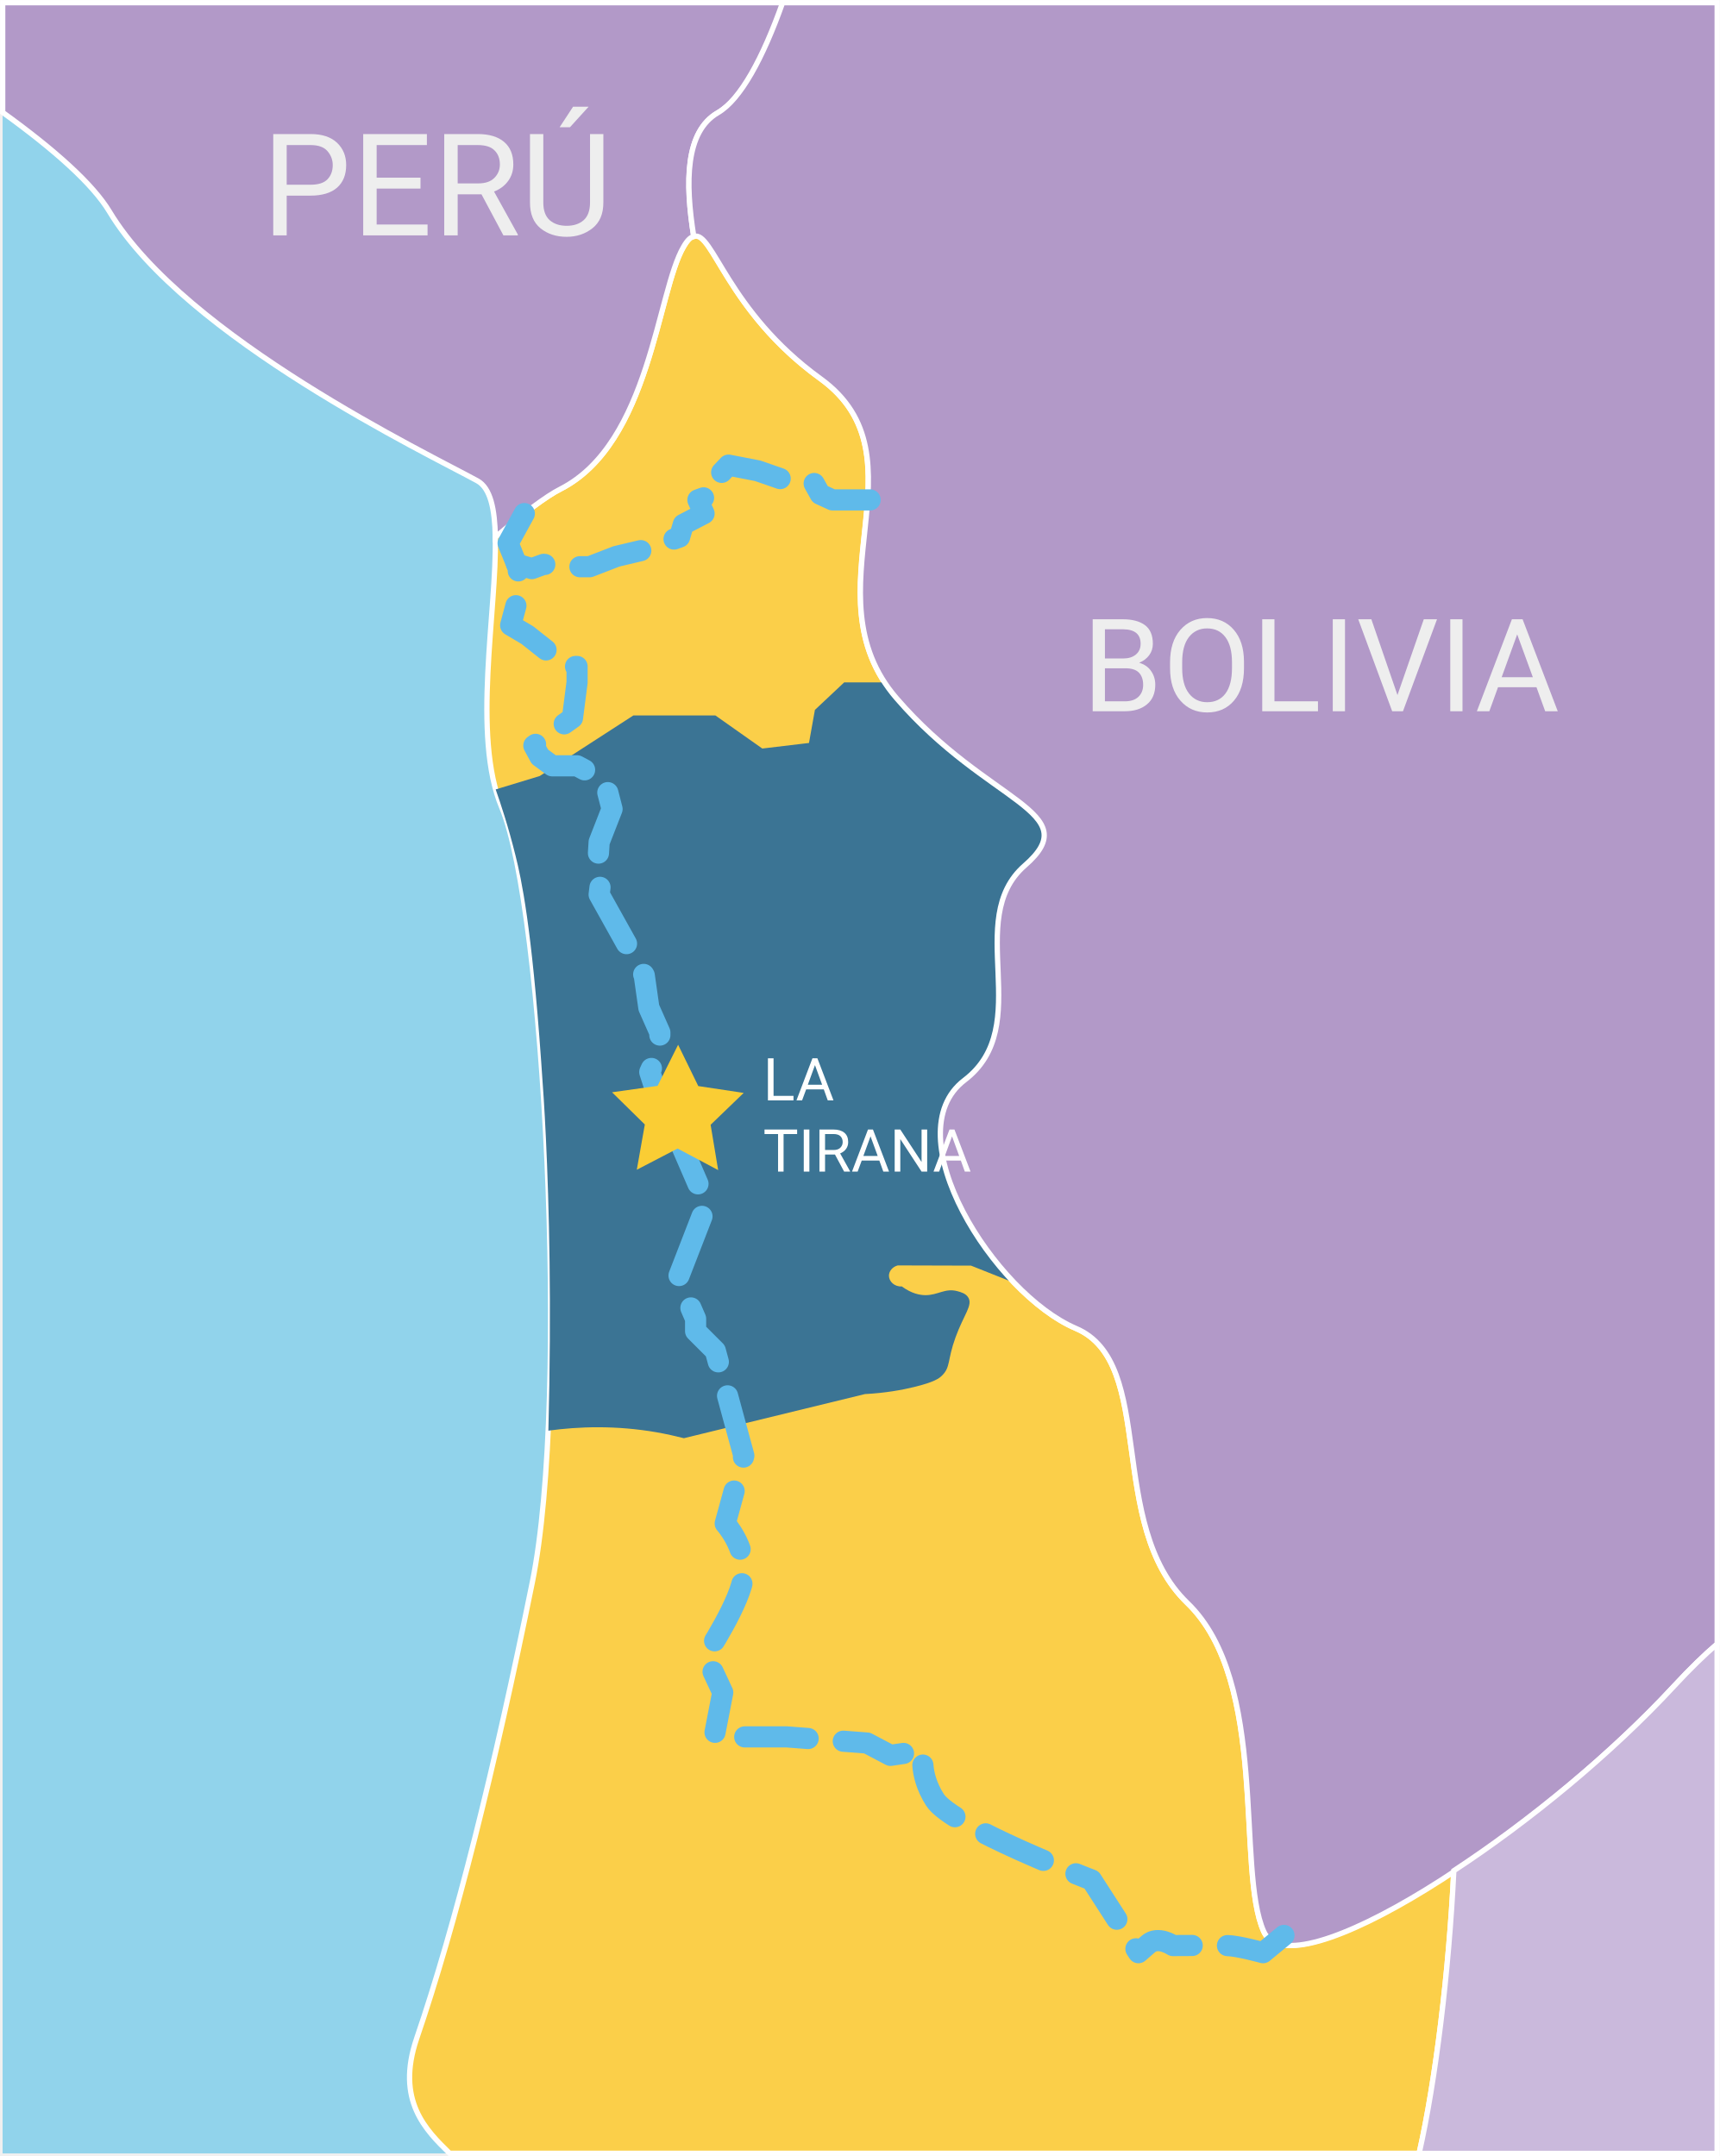
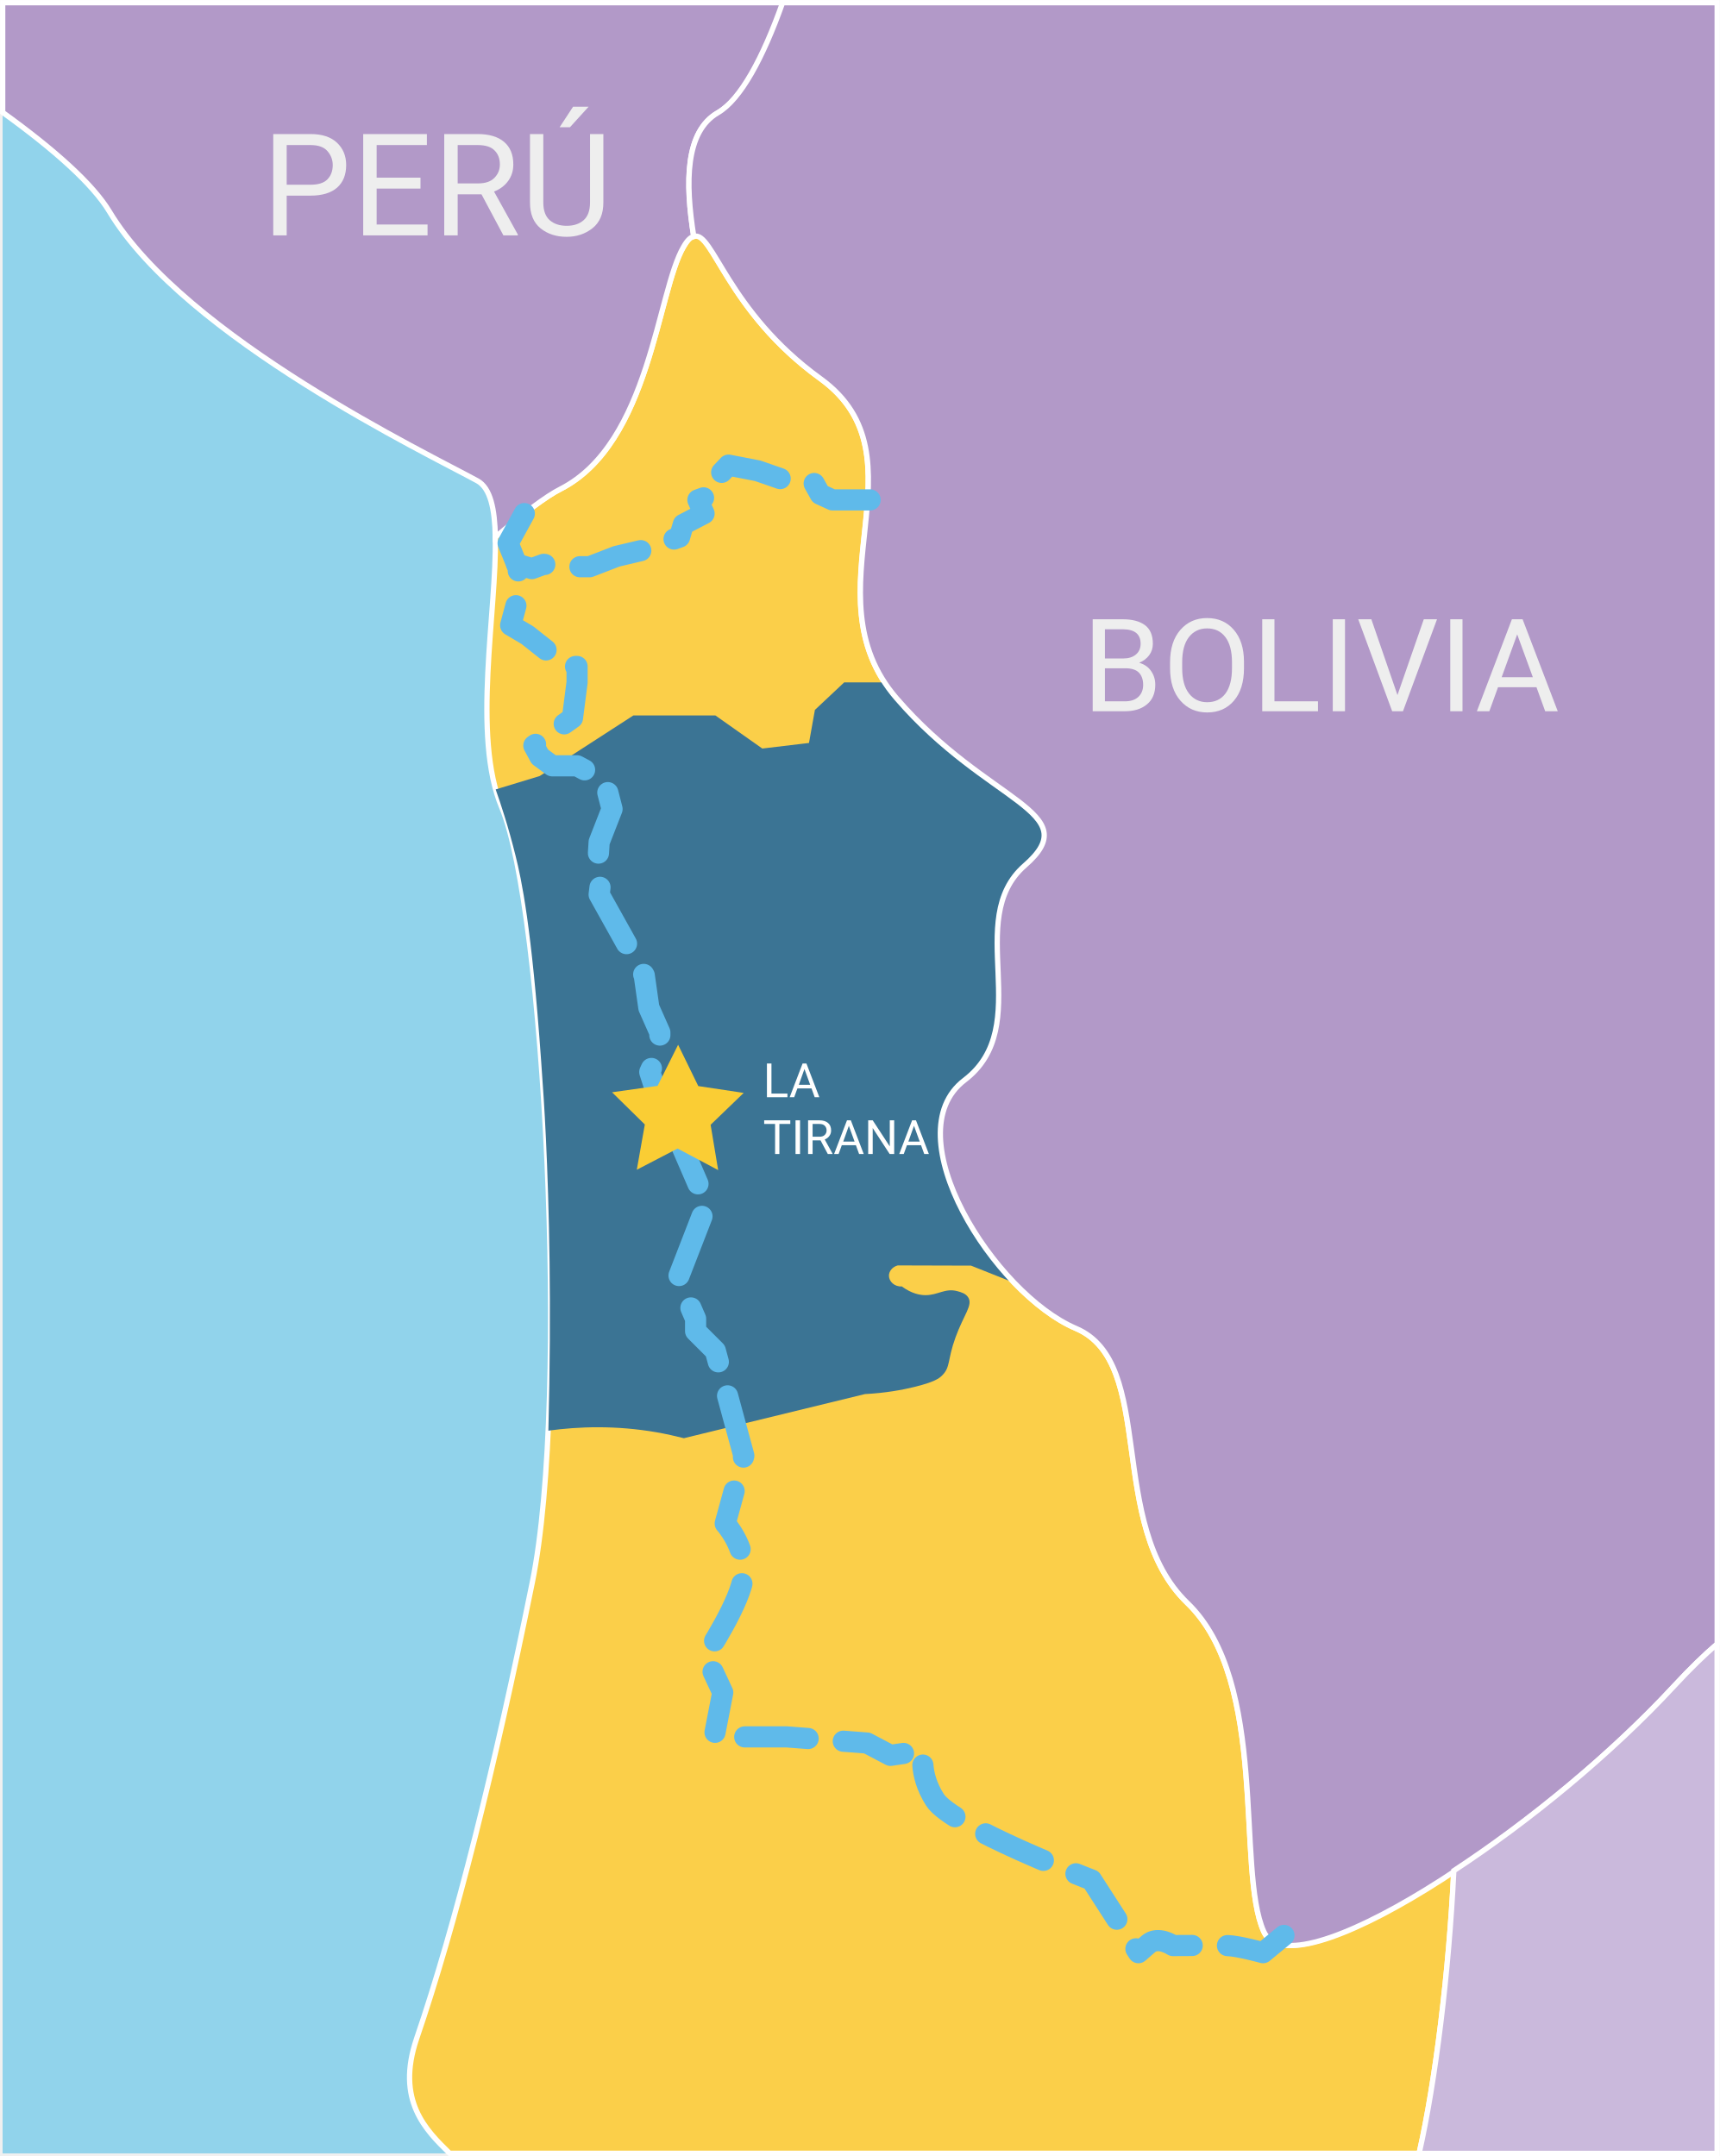
<svg xmlns="http://www.w3.org/2000/svg" viewBox="0 0 243.89 305.83">
  <defs>
-     <style>.cls-1{font-size:18.34px;}.cls-1,.cls-2,.cls-3{font-family:Roboto-Regular, Roboto;}.cls-1,.cls-3{fill:#eee;}.cls-4{fill:#3b7494;}.cls-5{fill:#facd34;}.cls-2{fill:#fffffe;font-size:8.41px;}.cls-6{fill:#cab9dc;}.cls-6,.cls-7,.cls-8{stroke:#fff;stroke-miterlimit:10;stroke-width:.75px;}.cls-3{font-size:20.22px;}.cls-9{fill:none;stroke:#5fbaea;stroke-dasharray:0 0 0 0 0 0 9 5 9 5 9 5;stroke-linecap:round;stroke-linejoin:round;stroke-width:3px;}.cls-10{letter-spacing:0em;}.cls-7{fill:#b299c8;}.cls-8{fill:#fbcf49;}.cls-11{fill:#91d3eb;}</style>
+     <style>.cls-1{font-size:18.34px;}.cls-1,.cls-2{fill:#eee;}.cls-1,.cls-2,.cls-3{font-family:Roboto-Regular, Roboto;}.cls-4{fill:#3b7494;}.cls-5{fill:#facd34;}.cls-6{fill:#cab9dc;}.cls-6,.cls-7,.cls-8{stroke:#fff;stroke-miterlimit:10;stroke-width:.75px;}.cls-2{font-size:20.22px;}.cls-9{fill:none;stroke:#5fbaea;stroke-dasharray:0 0 0 0 0 0 9 5 9 5 9 5;stroke-linecap:round;stroke-linejoin:round;stroke-width:3px;}.cls-7{fill:#b299c8;}.cls-10{letter-spacing:0em;}.cls-8{fill:#fbcf49;}.cls-3{fill:#fffffe;font-size:6.72px;}.cls-11{fill:#91d3eb;}</style>
  </defs>
  <g id="Capa_2">
    <rect class="cls-11" x=".37" y=".38" width="243.14" height="305.08" />
    <path class="cls-8" d="M63.79,305.45H201.26c2.34-10.33,4.23-25.83,4.92-40.1-13.24,8.77-24.78,13.53-26.97,8.63-3.94-8.78,.81-35.38-10.83-46.6-11.63-11.23-4.27-34.07-15.83-38.96-11.55-4.93-25.89-27.49-15.78-35.21,10.11-7.71-.28-22.74,8.54-30.44,8.84-7.69-5.23-8.73-18.17-23.72-12.97-15,4.64-34.18-10.81-45.35-15.46-11.18-15.64-25.09-19.39-18.71-3.75,6.34-4.74,27.85-17.42,34.35-2.08,1.04-5.36,3.55-9.28,6.84,.25,10.43-3.37,28.18,.94,38.41,5.93,14.15,9.71,83.28,4.31,109.88-5.4,26.61-10.85,48.44-16.39,64.66-3.02,8.85,1.34,13.06,4.67,16.32Z" />
    <path class="cls-4" d="M70.3,111.98c2.08-.63,4.16-1.27,6.24-1.9l13.28-8.59h11.64l6.65,4.69,6.62-.79,.84-4.69,4.15-3.9h5.72c2.38,3.25,4.73,5.62,6.57,7.28,2.1,1.89,4.67,3.83,9.71,7.63,3.64,2.74,6.83,5.09,6.39,7.11-.09,.4-.45,1.39-1.17,2.33-.49,.65-.84,.87-1.63,1.65,0,0-.97,.97-1.93,2.23-1.23,1.62-1.58,3.54-1.77,5.13-.98,8.15,1.02,16.9-2.31,20.39-.32,.33-1.06,1.12-2.53,2.69-1.35,1.43-2.03,2.17-2.49,3.07-.12,.23-.65,1.29-.85,3.03-.52,4.47,1.49,9.55,1.49,9.56,2.4,6.08,6.36,10.57,8.87,13.05-2.03-.81-4.05-1.62-6.08-2.42l-10.39-.03c-.74,.19-1.25,.81-1.25,1.46,0,.82,.8,1.59,1.82,1.52,1.41,1.03,2.56,1.23,3.34,1.24,1.81,.01,2.8-1.05,4.57-.56,.51,.14,1.15,.32,1.5,.86,.72,1.11-.61,2.44-1.79,5.69-1.19,3.28-.67,4.21-1.94,5.44-.38,.37-1.06,.9-3.94,1.6-1.68,.41-4.05,.85-6.96,1-8.56,2.09-17.12,4.17-25.68,6.26-1.21-.31-2.48-.59-3.82-.83-5.84-1.02-11.11-.83-15.4-.24,.47-18.03,.1-31.97-.35-41.51-.21-4.37-.39-6.96-.67-10.85-1.37-19.35-2.81-25.88-3.63-29.18-1.04-4.2-2.15-7.51-2.81-9.38Z" />
    <path class="cls-7" d="M.38,.38V15.94c7.41,5.35,12.8,10.18,15.15,14.09,10.76,17.88,45.44,34.47,52.18,38.18,1.86,1.03,2.46,4.03,2.54,7.98,3.92-3.29,7.2-5.8,9.28-6.84,12.68-6.5,13.68-28,17.42-34.35,.54-.94,.98-1.34,1.43-1.46-1.23-7.68-1.21-14.88,3.42-17.55,3.62-2.12,6.9-7.91,9.67-15.61H.38Z" />
    <path class="cls-7" d="M243.52,.38H110.99c-2.8,7.88-5.96,13.72-9.18,15.61-4.63,2.68-4.65,9.87-3.42,17.55,2.68-.9,4.7,10.57,17.96,20.17,15.45,11.17-2.16,30.35,10.81,45.35,12.94,15,27,16.03,18.17,23.72-8.81,7.7,1.58,22.73-8.54,30.44-10.11,7.71,4.23,30.27,15.78,35.21,11.56,4.89,4.19,27.73,15.83,38.96,11.64,11.22,6.88,37.82,10.83,46.6,3.94,8.78,38.11-13.11,58.24-34.87,2.27-2.45,4.27-4.39,6.06-5.92V.38Z" />
    <path class="cls-6" d="M243.52,305.45v-72.25c-1.79,1.53-3.79,3.47-6.06,5.92-8.96,9.69-20.64,19.26-31.28,26.24-.69,14.26-2.58,29.77-4.92,40.1h42.26Z" />
  </g>
  <g id="Capa_6">
    <g id="Capa_4">
      <path class="cls-9" d="M182.09,274.54l-2.97,2.45s-3.5-.97-5.07-1.01-7.7,0-7.7,0c0,0-2.1-1.44-3.5-.21l-1.4,1.22-6.65-10.32s-19.76-7.52-22.21-11.37-1.58-7-1.58-7l-4.72,.7-3.32-1.75-11.37-.87h-10.32l1.22-6.3-2.45-5.25s5.11-7.7,5.44-11.55-2.64-7.17-2.64-7.17l2.64-9.62-4.04-14.87-2.8-2.8v-1.75l-2.49-5.77,4.07-10.5-5.07-11.72" />
      <polyline class="cls-9" points="74.36 72.85 72.06 77.05 73.49 80.58 73.62 84.23 72.42 88.69 74.8 90.1 80.41 94.54 81.84 94.54 81.84 96.79 81.19 101.84 75.71 105.76 76.56 107.33 78.32 108.63 81.84 108.63 85.76 110.73 86.8 114.76 84.97 119.45 84.71 123.63 85.24 124.67 84.97 126.89 91.37 138.37 92.02 142.94 93.58 146.46 93.58 148.94 92.15 152.07 93.58 156.51" />
      <polyline class="cls-9" points="123.4 70.91 118.06 70.91 116.32 70.11 115.39 68.45 112.26 68.45 107.45 66.78 103.32 65.98 100.98 68.45 100.98 70.18 98.98 70.91 99.85 72.85 96.91 74.38 96.38 76.18 91.37 77.99 87.44 78.92 83.63 80.39 80.37 80.39 77.1 80.05 75.43 80.66 73.26 80.01" />
    </g>
    <polygon class="cls-5" points="101.85 165.98 96.1 162.92 90.31 165.93 91.45 159.51 86.8 154.94 93.26 154.03 96.17 148.2 99.03 154.06 105.47 155.03 100.78 159.55 101.85 165.98" />
-     <text class="cls-3" transform="translate(37.08 33.39)">
+     <text class="cls-2" transform="translate(37.08 33.39)">
      <tspan x="0" y="0">PERÚ</tspan>
    </text>
    <text class="cls-1" transform="translate(153.45 100.89)">
      <tspan x="0" y="0">BOLIVIA</tspan>
    </text>
-     <text class="cls-2" transform="translate(108.22 156.09)">
+     <text class="cls-3" transform="translate(108.22 155.64)">
      <tspan class="cls-10" x="0" y="0">L</tspan>
-       <tspan x="4.61" y="0">A </tspan>
-       <tspan x="0" y="10.1">TIRANA</tspan>
+       <tspan x="3.68" y="0">A </tspan>
+       <tspan x="0" y="8.06">TIRANA</tspan>
    </text>
  </g>
</svg>
